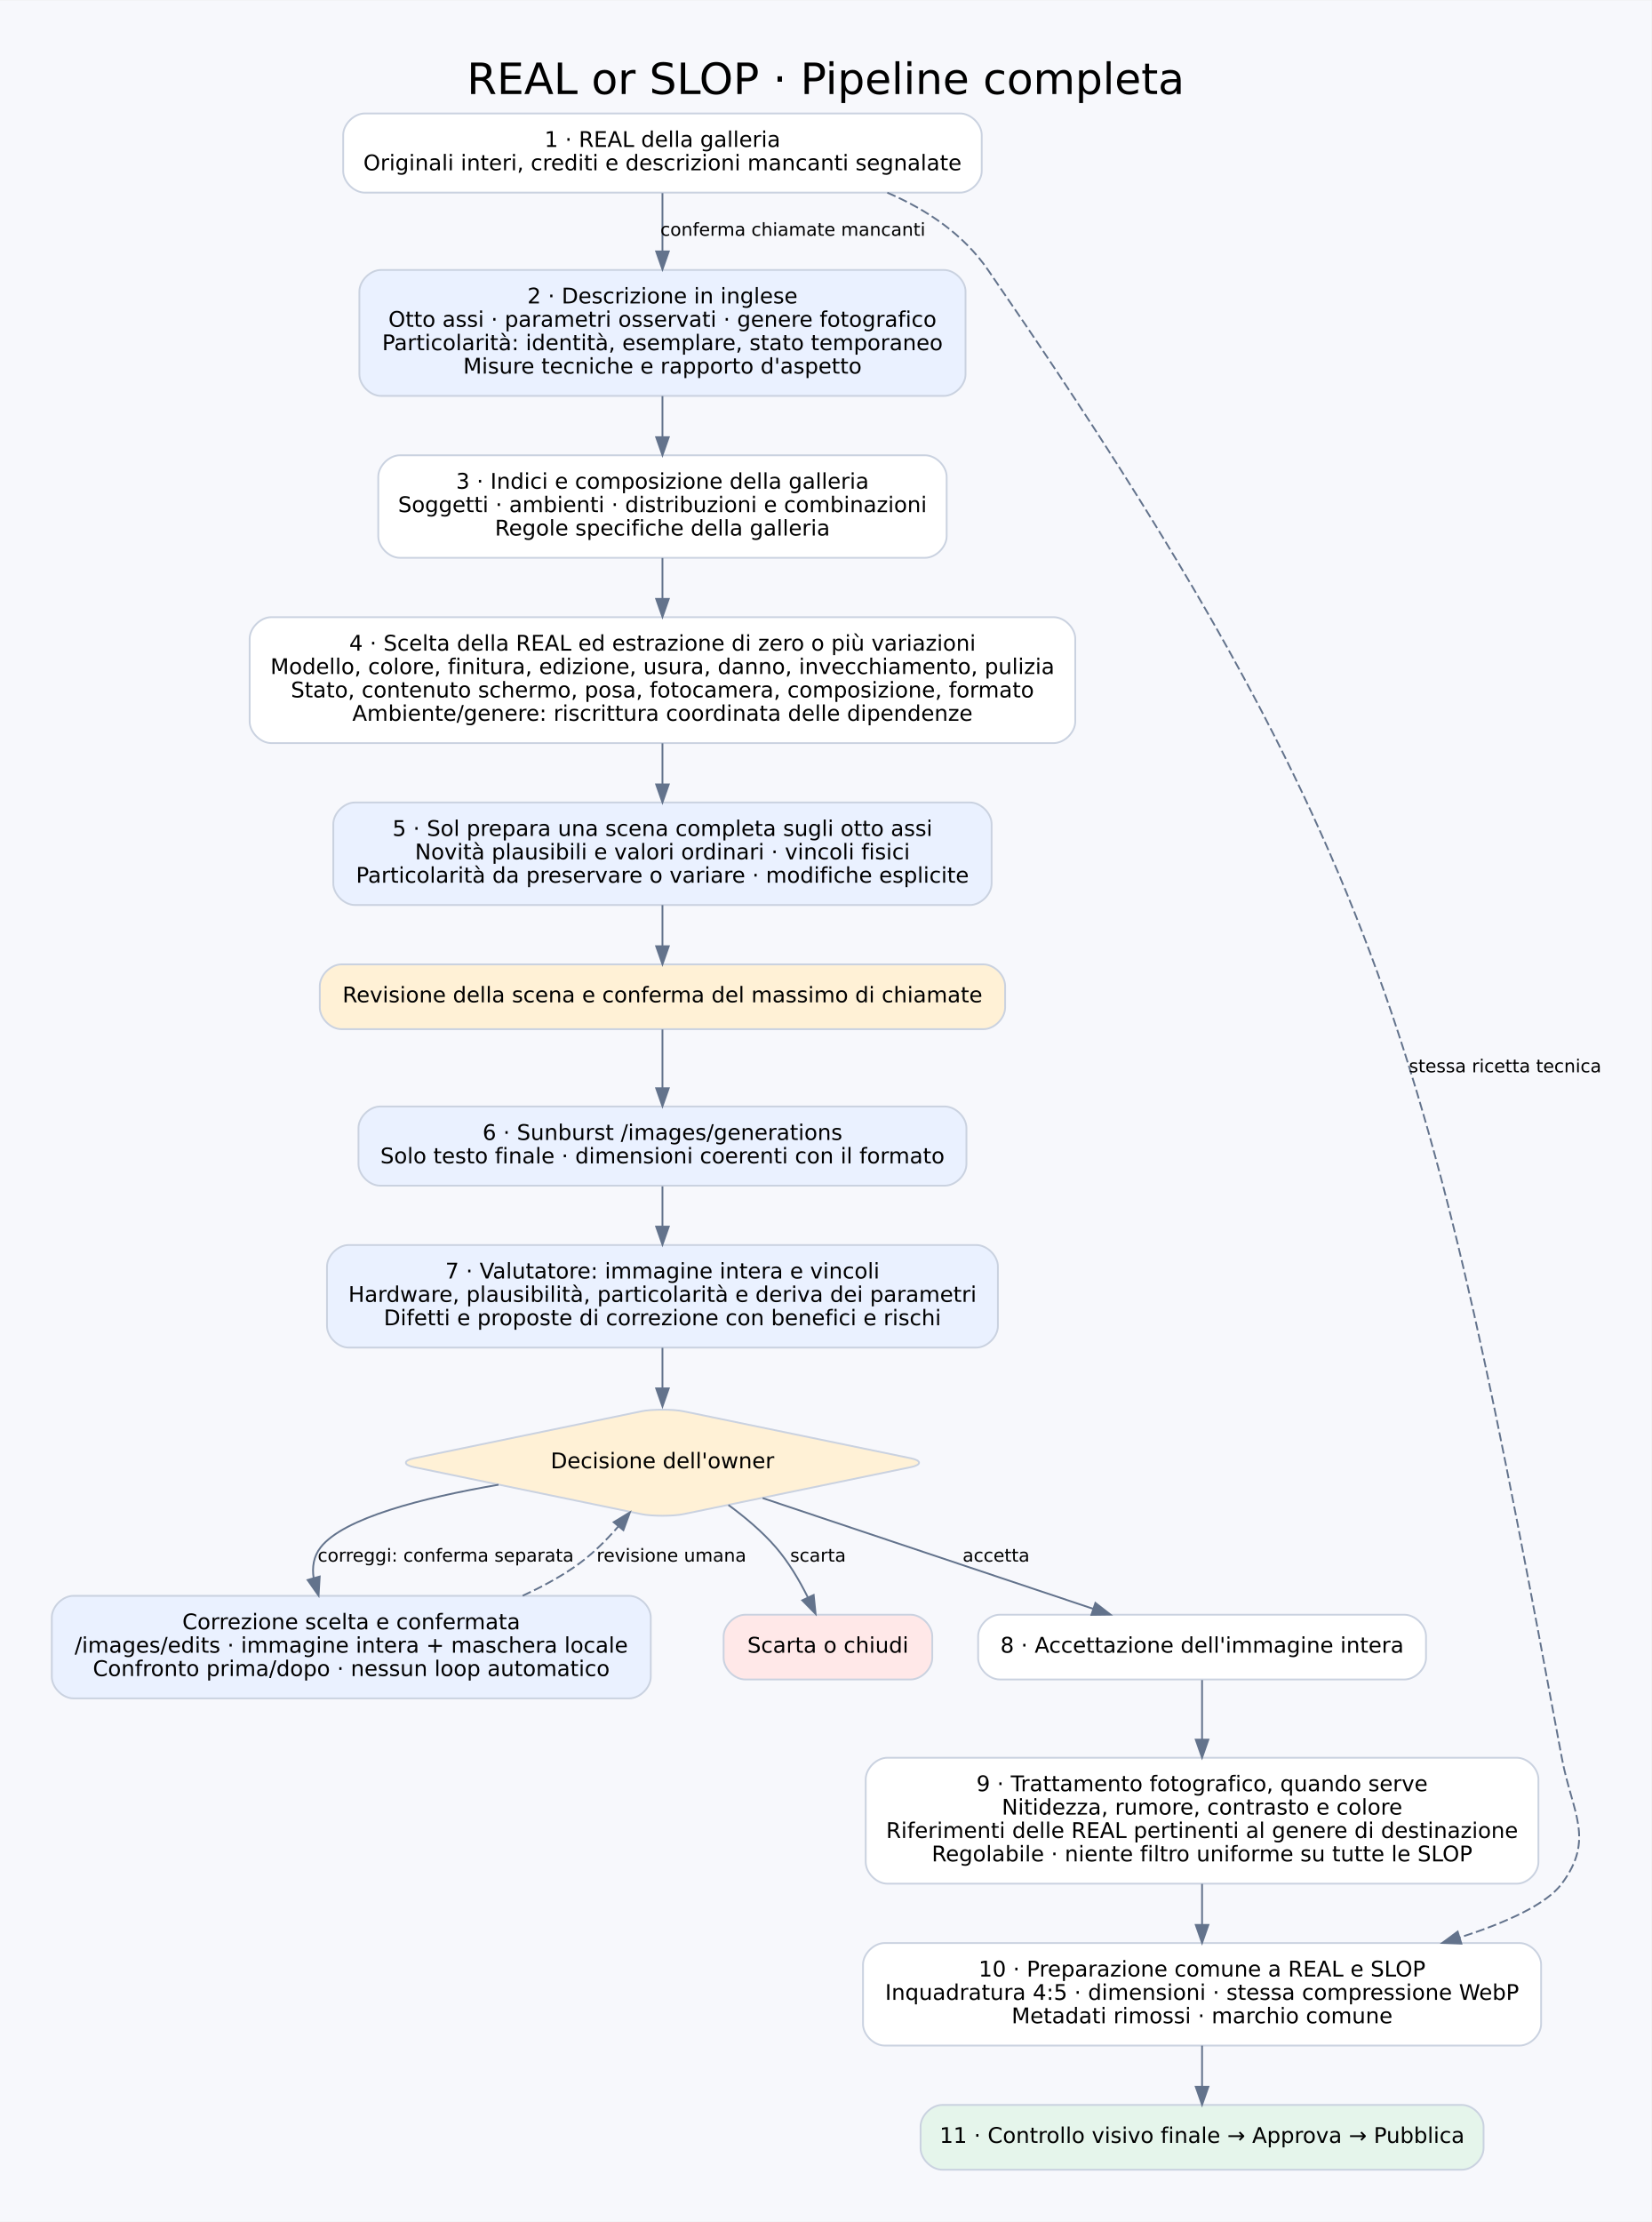
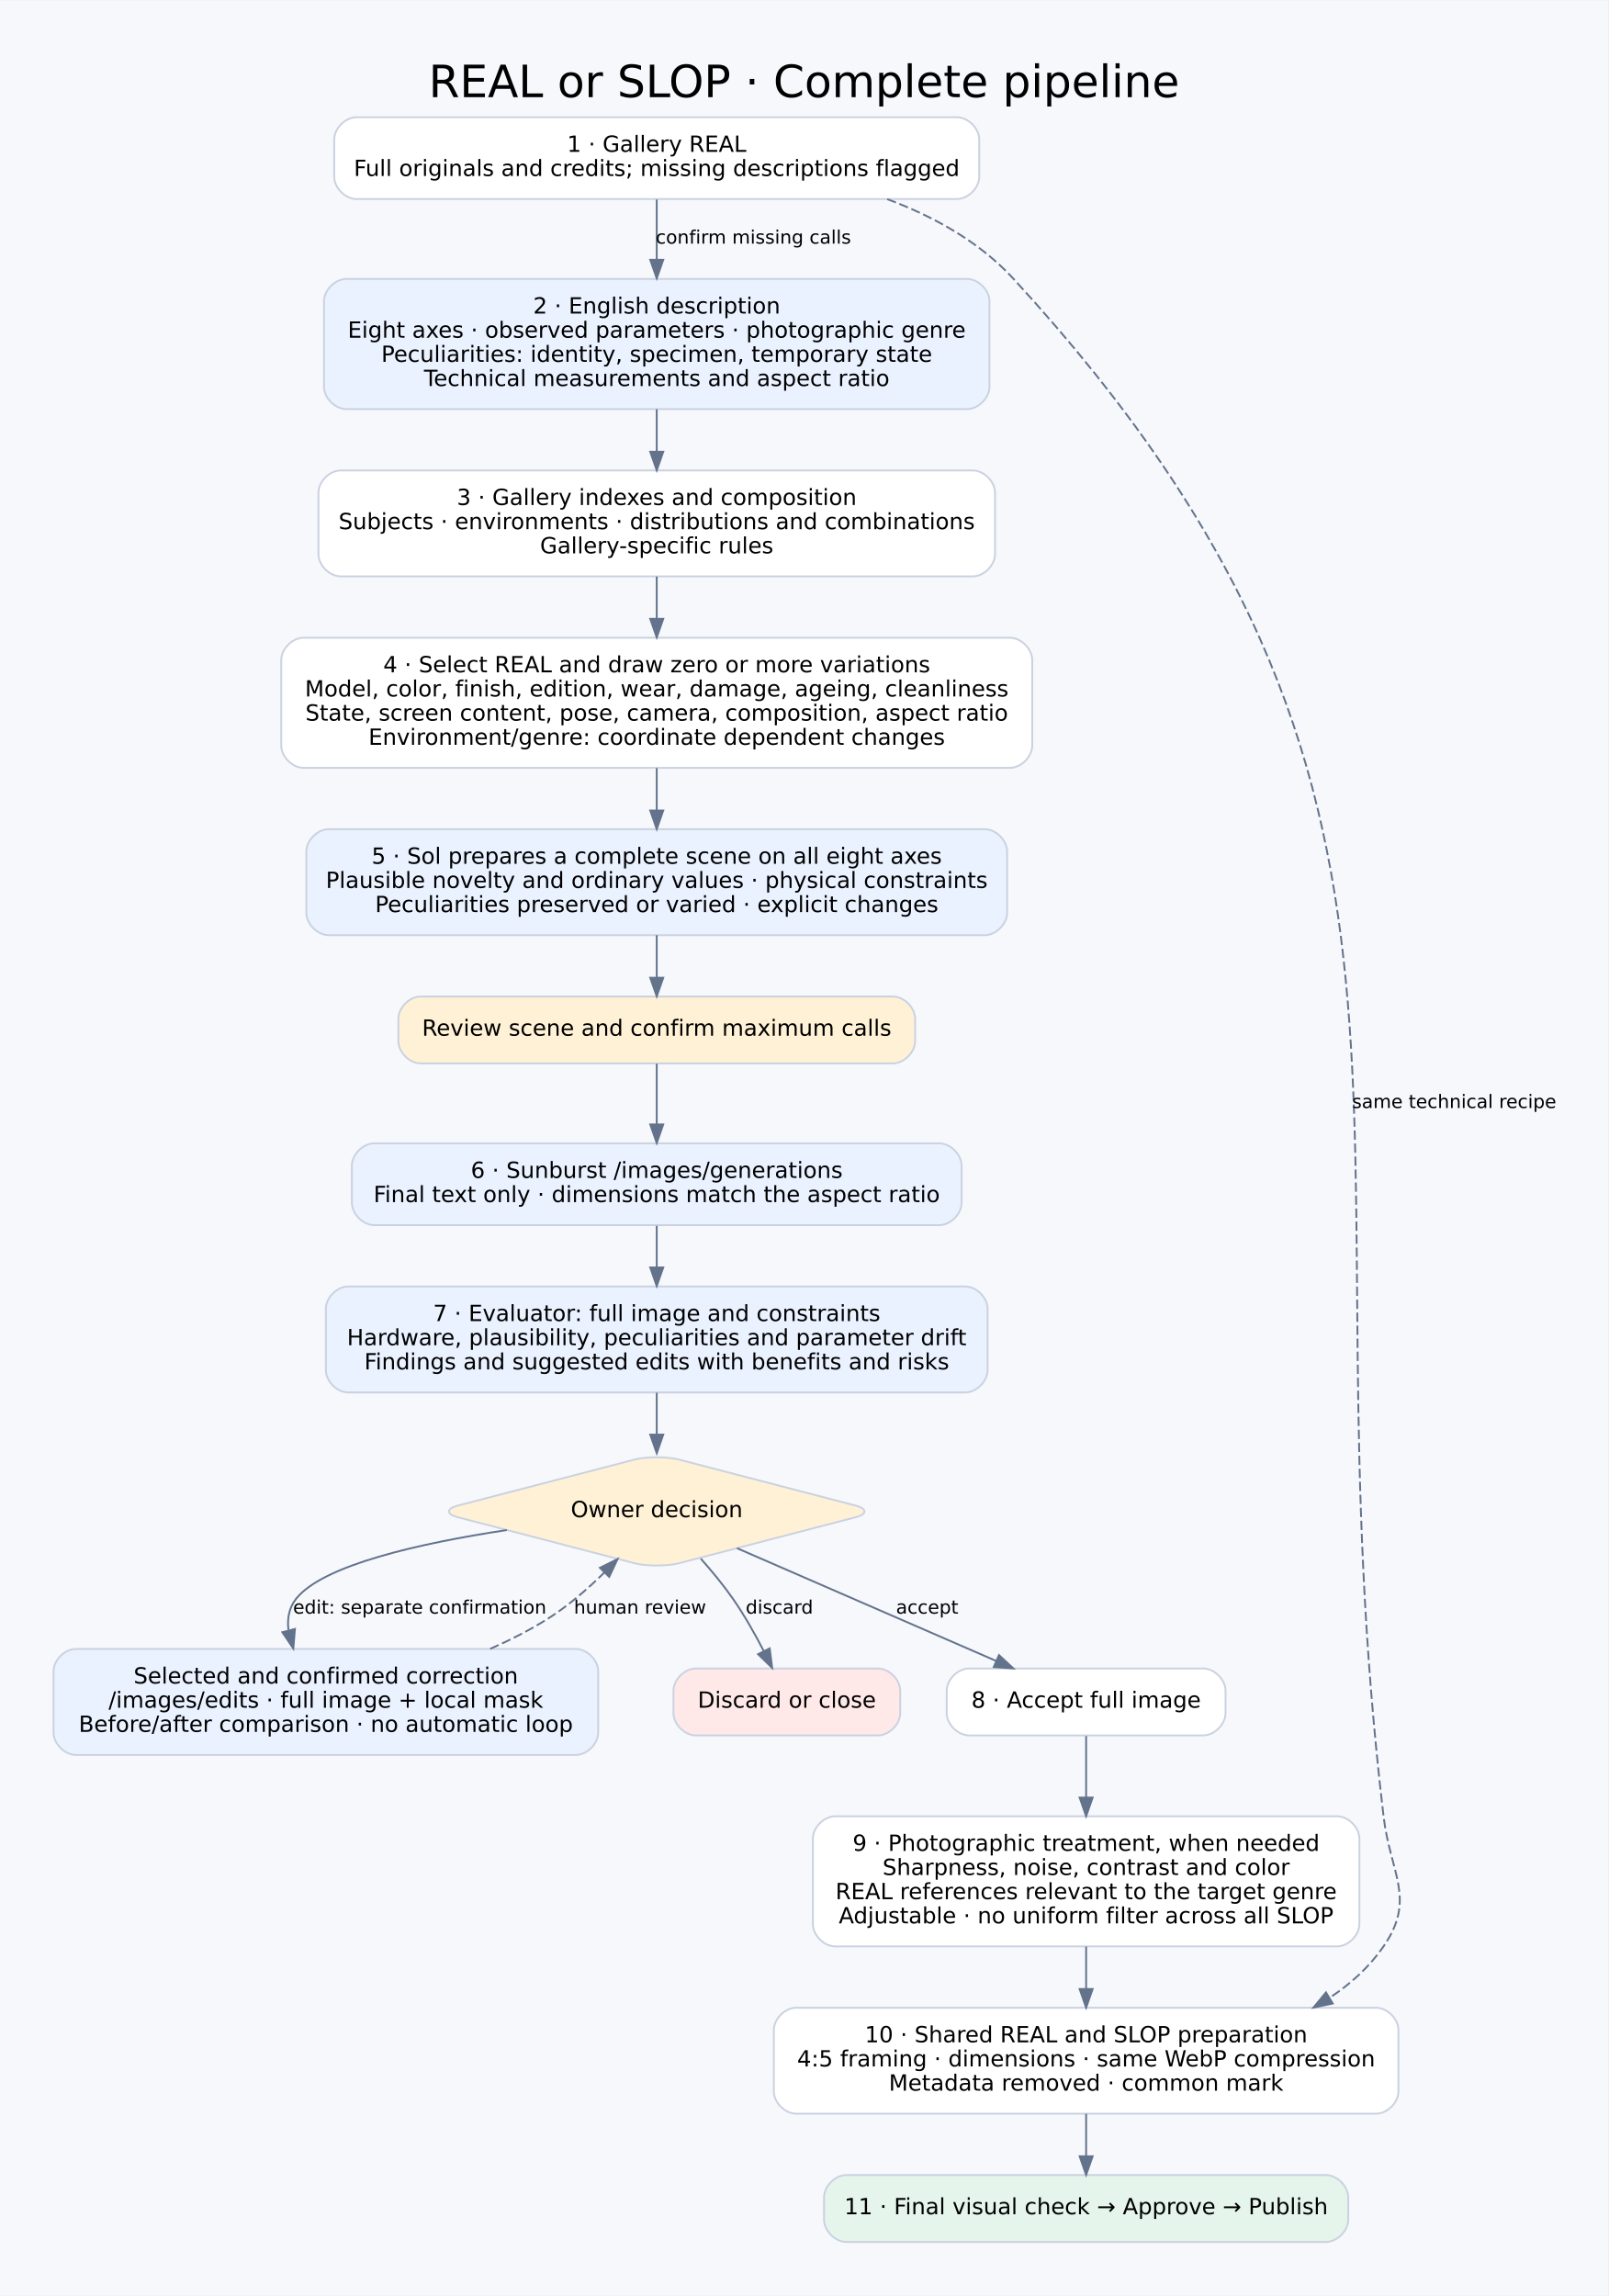
- <svg xmlns="http://www.w3.org/2000/svg" width="918pt" height="1235pt" viewBox="0.00 0.00 918.10 1234.60">
+ <svg xmlns="http://www.w3.org/2000/svg" width="865pt" height="1235pt" viewBox="0.00 0.00 865.10 1234.60">
  <g id="graph0" class="graph" transform="scale(1 1) rotate(0) translate(28.8 1205.8)">
-     <polygon fill="#f7f8fc" stroke="transparent" points="-28.8,28.8 -28.8,-1205.8 889.3,-1205.8 889.3,28.8 -28.8,28.8" />
-     <text text-anchor="middle" x="430.25" y="-1153.8" font-family="DejaVu Sans" font-size="24.00">REAL or SLOP · Pipeline completa</text>
+     <polygon fill="#f7f8fc" stroke="transparent" points="-28.8,28.8 -28.8,-1205.8 836.3,-1205.8 836.3,28.8 -28.8,28.8" />
+     <text text-anchor="middle" x="403.75" y="-1153.8" font-family="DejaVu Sans" font-size="24.00">REAL or SLOP · Complete pipeline</text>
    <g id="node1" class="node">
-       <path fill="white" stroke="#cad2e0" d="M505,-1143C505,-1143 174,-1143 174,-1143 168,-1143 162,-1137 162,-1131 162,-1131 162,-1111 162,-1111 162,-1105 168,-1099 174,-1099 174,-1099 505,-1099 505,-1099 511,-1099 517,-1105 517,-1111 517,-1111 517,-1131 517,-1131 517,-1137 511,-1143 505,-1143" />
-       <text text-anchor="middle" x="339.5" y="-1124.4" font-family="DejaVu Sans" font-size="12.00">1 · REAL della galleria</text>
-       <text text-anchor="middle" x="339.5" y="-1111.4" font-family="DejaVu Sans" font-size="12.00">Originali interi, crediti e descrizioni mancanti segnalate</text>
+       <path fill="white" stroke="#cad2e0" d="M486,-1143C486,-1143 163,-1143 163,-1143 157,-1143 151,-1137 151,-1131 151,-1131 151,-1111 151,-1111 151,-1105 157,-1099 163,-1099 163,-1099 486,-1099 486,-1099 492,-1099 498,-1105 498,-1111 498,-1111 498,-1131 498,-1131 498,-1137 492,-1143 486,-1143" />
+       <text text-anchor="middle" x="324.5" y="-1124.4" font-family="DejaVu Sans" font-size="12.00">1 · Gallery REAL</text>
+       <text text-anchor="middle" x="324.5" y="-1111.4" font-family="DejaVu Sans" font-size="12.00">Full originals and credits; missing descriptions flagged</text>
    </g>
    <g id="node2" class="node">
-       <path fill="#eaf1ff" stroke="#cad2e0" d="M496,-1056C496,-1056 183,-1056 183,-1056 177,-1056 171,-1050 171,-1044 171,-1044 171,-998 171,-998 171,-992 177,-986 183,-986 183,-986 496,-986 496,-986 502,-986 508,-992 508,-998 508,-998 508,-1044 508,-1044 508,-1050 502,-1056 496,-1056" />
-       <text text-anchor="middle" x="339.5" y="-1037.4" font-family="DejaVu Sans" font-size="12.00">2 · Descrizione in inglese</text>
-       <text text-anchor="middle" x="339.5" y="-1024.4" font-family="DejaVu Sans" font-size="12.00">Otto assi · parametri osservati · genere fotografico</text>
-       <text text-anchor="middle" x="339.5" y="-1011.4" font-family="DejaVu Sans" font-size="12.00">Particolarità: identità, esemplare, stato temporaneo</text>
-       <text text-anchor="middle" x="339.5" y="-998.4" font-family="DejaVu Sans" font-size="12.00">Misure tecniche e rapporto d'aspetto</text>
+       <path fill="#eaf1ff" stroke="#cad2e0" d="M491.5,-1056C491.5,-1056 157.5,-1056 157.5,-1056 151.5,-1056 145.5,-1050 145.5,-1044 145.5,-1044 145.5,-998 145.5,-998 145.5,-992 151.5,-986 157.5,-986 157.5,-986 491.5,-986 491.5,-986 497.5,-986 503.5,-992 503.5,-998 503.5,-998 503.5,-1044 503.5,-1044 503.5,-1050 497.5,-1056 491.5,-1056" />
+       <text text-anchor="middle" x="324.5" y="-1037.4" font-family="DejaVu Sans" font-size="12.00">2 · English description</text>
+       <text text-anchor="middle" x="324.5" y="-1024.4" font-family="DejaVu Sans" font-size="12.00">Eight axes · observed parameters · photographic genre</text>
+       <text text-anchor="middle" x="324.5" y="-1011.4" font-family="DejaVu Sans" font-size="12.00">Peculiarities: identity, specimen, temporary state</text>
+       <text text-anchor="middle" x="324.5" y="-998.4" font-family="DejaVu Sans" font-size="12.00">Technical measurements and aspect ratio</text>
    </g>
    <g id="edge1" class="edge">
-       <path fill="none" stroke="#63738c" d="M339.5,-1098.74C339.5,-1089.25 339.5,-1077.71 339.5,-1066.48" />
-       <polygon fill="#63738c" stroke="#63738c" points="343,-1066.32 339.5,-1056.32 336,-1066.32 343,-1066.32" />
-       <text text-anchor="middle" x="412" y="-1075" font-family="DejaVu Sans" font-size="10.00">conferma chiamate mancanti</text>
+       <path fill="none" stroke="#63738c" d="M324.5,-1098.74C324.5,-1089.25 324.5,-1077.71 324.5,-1066.48" />
+       <polygon fill="#63738c" stroke="#63738c" points="328,-1066.32 324.5,-1056.32 321,-1066.32 328,-1066.32" />
+       <text text-anchor="middle" x="376.5" y="-1075" font-family="DejaVu Sans" font-size="10.00">confirm missing calls</text>
    </g>
    <g id="node14" class="node">
-       <path fill="white" stroke="#cad2e0" d="M816,-126C816,-126 463,-126 463,-126 457,-126 451,-120 451,-114 451,-114 451,-81 451,-81 451,-75 457,-69 463,-69 463,-69 816,-69 816,-69 822,-69 828,-75 828,-81 828,-81 828,-114 828,-114 828,-120 822,-126 816,-126" />
-       <text text-anchor="middle" x="639.5" y="-107.4" font-family="DejaVu Sans" font-size="12.00">10 · Preparazione comune a REAL e SLOP</text>
-       <text text-anchor="middle" x="639.5" y="-94.4" font-family="DejaVu Sans" font-size="12.00">Inquadratura 4:5 · dimensioni · stessa compressione WebP</text>
-       <text text-anchor="middle" x="639.5" y="-81.4" font-family="DejaVu Sans" font-size="12.00">Metadati rimossi · marchio comune</text>
+       <path fill="white" stroke="#cad2e0" d="M711.5,-126C711.5,-126 399.5,-126 399.5,-126 393.5,-126 387.5,-120 387.5,-114 387.5,-114 387.5,-81 387.5,-81 387.5,-75 393.5,-69 399.5,-69 399.5,-69 711.5,-69 711.5,-69 717.5,-69 723.5,-75 723.5,-81 723.5,-81 723.5,-114 723.5,-114 723.5,-120 717.5,-126 711.5,-126" />
+       <text text-anchor="middle" x="555.5" y="-107.4" font-family="DejaVu Sans" font-size="12.00">10 · Shared REAL and SLOP preparation</text>
+       <text text-anchor="middle" x="555.5" y="-94.4" font-family="DejaVu Sans" font-size="12.00">4:5 framing · dimensions · same WebP compression</text>
+       <text text-anchor="middle" x="555.5" y="-81.4" font-family="DejaVu Sans" font-size="12.00">Metadata removed · common mark</text>
    </g>
    <g id="edge16" class="edge">
-       <path fill="none" stroke="#63738c" stroke-dasharray="5,2" d="M464.51,-1098.97C486.62,-1089.47 506.89,-1075.76 520.5,-1056 743.94,-731.54 767.39,-616.3 839.5,-229 845.19,-198.41 858.04,-183.98 839.5,-159 831.08,-147.65 809.25,-137.6 782.95,-129.12" />
-       <polygon fill="#63738c" stroke="#63738c" points="783.67,-125.68 773.08,-126.06 781.6,-132.36 783.67,-125.68" />
-       <text text-anchor="middle" x="808" y="-610" font-family="DejaVu Sans" font-size="10.00">stessa ricetta tecnica</text>
+       <path fill="none" stroke="#63738c" stroke-dasharray="5,2" d="M448.5,-1098.94C473.87,-1089.49 498.32,-1075.8 516.5,-1056 772.14,-777.49 670.97,-604.41 715.5,-229 719.16,-198.11 733.19,-184.6 715.5,-159 707.83,-147.9 697.85,-138.84 686.61,-131.44" />
+       <polygon fill="#63738c" stroke="#63738c" points="688.16,-128.28 677.79,-126.09 684.53,-134.27 688.16,-128.28" />
+       <text text-anchor="middle" x="753.5" y="-610" font-family="DejaVu Sans" font-size="10.00">same technical recipe</text>
    </g>
    <g id="node3" class="node">
-       <path fill="white" stroke="#cad2e0" d="M485.5,-953C485.5,-953 193.5,-953 193.5,-953 187.5,-953 181.5,-947 181.5,-941 181.5,-941 181.5,-908 181.5,-908 181.5,-902 187.5,-896 193.5,-896 193.5,-896 485.5,-896 485.5,-896 491.5,-896 497.5,-902 497.5,-908 497.5,-908 497.5,-941 497.5,-941 497.5,-947 491.5,-953 485.5,-953" />
-       <text text-anchor="middle" x="339.5" y="-934.4" font-family="DejaVu Sans" font-size="12.00">3 · Indici e composizione della galleria</text>
-       <text text-anchor="middle" x="339.5" y="-921.4" font-family="DejaVu Sans" font-size="12.00">Soggetti · ambienti · distribuzioni e combinazioni</text>
-       <text text-anchor="middle" x="339.5" y="-908.4" font-family="DejaVu Sans" font-size="12.00">Regole specifiche della galleria</text>
+       <path fill="white" stroke="#cad2e0" d="M494.5,-953C494.5,-953 154.5,-953 154.5,-953 148.5,-953 142.5,-947 142.5,-941 142.5,-941 142.5,-908 142.5,-908 142.5,-902 148.5,-896 154.5,-896 154.5,-896 494.5,-896 494.5,-896 500.5,-896 506.5,-902 506.5,-908 506.5,-908 506.5,-941 506.5,-941 506.5,-947 500.5,-953 494.5,-953" />
+       <text text-anchor="middle" x="324.5" y="-934.4" font-family="DejaVu Sans" font-size="12.00">3 · Gallery indexes and composition</text>
+       <text text-anchor="middle" x="324.5" y="-921.4" font-family="DejaVu Sans" font-size="12.00">Subjects · environments · distributions and combinations</text>
+       <text text-anchor="middle" x="324.5" y="-908.4" font-family="DejaVu Sans" font-size="12.00">Gallery-specific rules</text>
    </g>
    <g id="edge2" class="edge">
-       <path fill="none" stroke="#63738c" d="M339.5,-985.88C339.5,-978.55 339.5,-970.76 339.5,-963.3" />
-       <polygon fill="#63738c" stroke="#63738c" points="343,-963.06 339.5,-953.06 336,-963.06 343,-963.06" />
+       <path fill="none" stroke="#63738c" d="M324.5,-985.88C324.5,-978.55 324.5,-970.76 324.5,-963.3" />
+       <polygon fill="#63738c" stroke="#63738c" points="328,-963.06 324.5,-953.06 321,-963.06 328,-963.06" />
    </g>
    <g id="node4" class="node">
-       <path fill="white" stroke="#cad2e0" d="M557,-863C557,-863 122,-863 122,-863 116,-863 110,-857 110,-851 110,-851 110,-805 110,-805 110,-799 116,-793 122,-793 122,-793 557,-793 557,-793 563,-793 569,-799 569,-805 569,-805 569,-851 569,-851 569,-857 563,-863 557,-863" />
-       <text text-anchor="middle" x="339.5" y="-844.4" font-family="DejaVu Sans" font-size="12.00">4 · Scelta della REAL ed estrazione di zero o più variazioni</text>
-       <text text-anchor="middle" x="339.5" y="-831.4" font-family="DejaVu Sans" font-size="12.00">Modello, colore, finitura, edizione, usura, danno, invecchiamento, pulizia</text>
-       <text text-anchor="middle" x="339.5" y="-818.4" font-family="DejaVu Sans" font-size="12.00">Stato, contenuto schermo, posa, fotocamera, composizione, formato</text>
-       <text text-anchor="middle" x="339.5" y="-805.4" font-family="DejaVu Sans" font-size="12.00">Ambiente/genere: riscrittura coordinata delle dipendenze</text>
+       <path fill="white" stroke="#cad2e0" d="M514.5,-863C514.5,-863 134.5,-863 134.5,-863 128.5,-863 122.5,-857 122.5,-851 122.5,-851 122.5,-805 122.5,-805 122.5,-799 128.5,-793 134.5,-793 134.5,-793 514.5,-793 514.5,-793 520.5,-793 526.5,-799 526.5,-805 526.5,-805 526.5,-851 526.5,-851 526.5,-857 520.5,-863 514.5,-863" />
+       <text text-anchor="middle" x="324.5" y="-844.4" font-family="DejaVu Sans" font-size="12.00">4 · Select REAL and draw zero or more variations</text>
+       <text text-anchor="middle" x="324.5" y="-831.4" font-family="DejaVu Sans" font-size="12.00">Model, color, finish, edition, wear, damage, ageing, cleanliness</text>
+       <text text-anchor="middle" x="324.5" y="-818.4" font-family="DejaVu Sans" font-size="12.00">State, screen content, pose, camera, composition, aspect ratio</text>
+       <text text-anchor="middle" x="324.5" y="-805.4" font-family="DejaVu Sans" font-size="12.00">Environment/genre: coordinate dependent changes</text>
    </g>
    <g id="edge3" class="edge">
-       <path fill="none" stroke="#63738c" d="M339.5,-895.91C339.5,-888.79 339.5,-880.94 339.5,-873.21" />
-       <polygon fill="#63738c" stroke="#63738c" points="343,-873.17 339.5,-863.17 336,-873.17 343,-873.17" />
+       <path fill="none" stroke="#63738c" d="M324.5,-895.91C324.5,-888.79 324.5,-880.94 324.5,-873.21" />
+       <polygon fill="#63738c" stroke="#63738c" points="328,-873.17 324.5,-863.17 321,-873.17 328,-873.17" />
    </g>
    <g id="node5" class="node">
-       <path fill="#eaf1ff" stroke="#cad2e0" d="M510.5,-760C510.5,-760 168.5,-760 168.5,-760 162.5,-760 156.5,-754 156.5,-748 156.5,-748 156.5,-715 156.5,-715 156.5,-709 162.5,-703 168.5,-703 168.5,-703 510.5,-703 510.5,-703 516.5,-703 522.5,-709 522.5,-715 522.5,-715 522.5,-748 522.5,-748 522.5,-754 516.5,-760 510.5,-760" />
-       <text text-anchor="middle" x="339.5" y="-741.4" font-family="DejaVu Sans" font-size="12.00">5 · Sol prepara una scena completa sugli otto assi</text>
-       <text text-anchor="middle" x="339.5" y="-728.4" font-family="DejaVu Sans" font-size="12.00">Novità plausibili e valori ordinari · vincoli fisici</text>
-       <text text-anchor="middle" x="339.5" y="-715.4" font-family="DejaVu Sans" font-size="12.00">Particolarità da preservare o variare · modifiche esplicite</text>
+       <path fill="#eaf1ff" stroke="#cad2e0" d="M501,-760C501,-760 148,-760 148,-760 142,-760 136,-754 136,-748 136,-748 136,-715 136,-715 136,-709 142,-703 148,-703 148,-703 501,-703 501,-703 507,-703 513,-709 513,-715 513,-715 513,-748 513,-748 513,-754 507,-760 501,-760" />
+       <text text-anchor="middle" x="324.5" y="-741.4" font-family="DejaVu Sans" font-size="12.00">5 · Sol prepares a complete scene on all eight axes</text>
+       <text text-anchor="middle" x="324.5" y="-728.4" font-family="DejaVu Sans" font-size="12.00">Plausible novelty and ordinary values · physical constraints</text>
+       <text text-anchor="middle" x="324.5" y="-715.4" font-family="DejaVu Sans" font-size="12.00">Peculiarities preserved or varied · explicit changes</text>
    </g>
    <g id="edge4" class="edge">
-       <path fill="none" stroke="#63738c" d="M339.5,-792.88C339.5,-785.55 339.5,-777.76 339.5,-770.3" />
-       <polygon fill="#63738c" stroke="#63738c" points="343,-770.06 339.5,-760.06 336,-770.06 343,-770.06" />
+       <path fill="none" stroke="#63738c" d="M324.5,-792.88C324.5,-785.55 324.5,-777.76 324.5,-770.3" />
+       <polygon fill="#63738c" stroke="#63738c" points="328,-770.06 324.5,-760.06 321,-770.06 328,-770.06" />
    </g>
    <g id="node6" class="node">
-       <path fill="#fff1d6" stroke="#cad2e0" d="M518,-670C518,-670 161,-670 161,-670 155,-670 149,-664 149,-658 149,-658 149,-646 149,-646 149,-640 155,-634 161,-634 161,-634 518,-634 518,-634 524,-634 530,-640 530,-646 530,-646 530,-658 530,-658 530,-664 524,-670 518,-670" />
-       <text text-anchor="middle" x="339.5" y="-648.9" font-family="DejaVu Sans" font-size="12.00">Revisione della scena e conferma del massimo di chiamate</text>
+       <path fill="#fff1d6" stroke="#cad2e0" d="M451.5,-670C451.5,-670 197.5,-670 197.5,-670 191.5,-670 185.5,-664 185.5,-658 185.5,-658 185.5,-646 185.5,-646 185.5,-640 191.5,-634 197.5,-634 197.5,-634 451.5,-634 451.5,-634 457.5,-634 463.5,-640 463.5,-646 463.5,-646 463.5,-658 463.5,-658 463.5,-664 457.5,-670 451.5,-670" />
+       <text text-anchor="middle" x="324.5" y="-648.9" font-family="DejaVu Sans" font-size="12.00">Review scene and confirm maximum calls</text>
    </g>
    <g id="edge5" class="edge">
-       <path fill="none" stroke="#63738c" d="M339.5,-702.96C339.5,-695.59 339.5,-687.63 339.5,-680.28" />
-       <polygon fill="#63738c" stroke="#63738c" points="343,-680.08 339.5,-670.08 336,-680.08 343,-680.08" />
+       <path fill="none" stroke="#63738c" d="M324.5,-702.96C324.5,-695.59 324.5,-687.63 324.5,-680.28" />
+       <polygon fill="#63738c" stroke="#63738c" points="328,-680.08 324.5,-670.08 321,-680.08 328,-680.08" />
    </g>
    <g id="node7" class="node">
-       <path fill="#eaf1ff" stroke="#cad2e0" d="M496.5,-591C496.5,-591 182.5,-591 182.5,-591 176.5,-591 170.5,-585 170.5,-579 170.5,-579 170.5,-559 170.5,-559 170.5,-553 176.5,-547 182.5,-547 182.5,-547 496.5,-547 496.5,-547 502.5,-547 508.5,-553 508.5,-559 508.5,-559 508.5,-579 508.5,-579 508.5,-585 502.5,-591 496.5,-591" />
-       <text text-anchor="middle" x="339.5" y="-572.4" font-family="DejaVu Sans" font-size="12.00">6 · Sunburst /images/generations</text>
-       <text text-anchor="middle" x="339.5" y="-559.4" font-family="DejaVu Sans" font-size="12.00">Solo testo finale · dimensioni coerenti con il formato</text>
+       <path fill="#eaf1ff" stroke="#cad2e0" d="M476.5,-591C476.5,-591 172.5,-591 172.5,-591 166.5,-591 160.5,-585 160.5,-579 160.5,-579 160.5,-559 160.5,-559 160.5,-553 166.5,-547 172.5,-547 172.5,-547 476.5,-547 476.5,-547 482.5,-547 488.5,-553 488.5,-559 488.5,-559 488.5,-579 488.5,-579 488.5,-585 482.5,-591 476.5,-591" />
+       <text text-anchor="middle" x="324.5" y="-572.4" font-family="DejaVu Sans" font-size="12.00">6 · Sunburst /images/generations</text>
+       <text text-anchor="middle" x="324.5" y="-559.4" font-family="DejaVu Sans" font-size="12.00">Final text only · dimensions match the aspect ratio</text>
    </g>
    <g id="edge6" class="edge">
-       <path fill="none" stroke="#63738c" d="M339.5,-633.82C339.5,-624.39 339.5,-612.4 339.5,-601.36" />
-       <polygon fill="#63738c" stroke="#63738c" points="343,-601.19 339.5,-591.19 336,-601.19 343,-601.19" />
+       <path fill="none" stroke="#63738c" d="M324.5,-633.82C324.5,-624.39 324.5,-612.4 324.5,-601.36" />
+       <polygon fill="#63738c" stroke="#63738c" points="328,-601.19 324.5,-591.19 321,-601.19 328,-601.19" />
    </g>
    <g id="node8" class="node">
-       <path fill="#eaf1ff" stroke="#cad2e0" d="M514,-514C514,-514 165,-514 165,-514 159,-514 153,-508 153,-502 153,-502 153,-469 153,-469 153,-463 159,-457 165,-457 165,-457 514,-457 514,-457 520,-457 526,-463 526,-469 526,-469 526,-502 526,-502 526,-508 520,-514 514,-514" />
-       <text text-anchor="middle" x="339.5" y="-495.4" font-family="DejaVu Sans" font-size="12.00">7 · Valutatore: immagine intera e vincoli</text>
-       <text text-anchor="middle" x="339.5" y="-482.4" font-family="DejaVu Sans" font-size="12.00">Hardware, plausibilità, particolarità e deriva dei parametri</text>
-       <text text-anchor="middle" x="339.5" y="-469.4" font-family="DejaVu Sans" font-size="12.00">Difetti e proposte di correzione con benefici e rischi</text>
+       <path fill="#eaf1ff" stroke="#cad2e0" d="M490.5,-514C490.5,-514 158.5,-514 158.5,-514 152.5,-514 146.5,-508 146.5,-502 146.5,-502 146.5,-469 146.5,-469 146.5,-463 152.5,-457 158.5,-457 158.5,-457 490.5,-457 490.5,-457 496.5,-457 502.5,-463 502.5,-469 502.5,-469 502.5,-502 502.5,-502 502.5,-508 496.5,-514 490.5,-514" />
+       <text text-anchor="middle" x="324.5" y="-495.4" font-family="DejaVu Sans" font-size="12.00">7 · Evaluator: full image and constraints</text>
+       <text text-anchor="middle" x="324.5" y="-482.4" font-family="DejaVu Sans" font-size="12.00">Hardware, plausibility, peculiarities and parameter drift</text>
+       <text text-anchor="middle" x="324.5" y="-469.4" font-family="DejaVu Sans" font-size="12.00">Findings and suggested edits with benefits and risks</text>
    </g>
    <g id="edge7" class="edge">
-       <path fill="none" stroke="#63738c" d="M339.5,-546.59C339.5,-539.78 339.5,-532.03 339.5,-524.42" />
-       <polygon fill="#63738c" stroke="#63738c" points="343,-524.22 339.5,-514.22 336,-524.22 343,-524.22" />
+       <path fill="none" stroke="#63738c" d="M324.5,-546.59C324.5,-539.78 324.5,-532.03 324.5,-524.42" />
+       <polygon fill="#63738c" stroke="#63738c" points="328,-524.22 324.5,-514.22 321,-524.22 328,-524.22" />
    </g>
    <g id="node9" class="node">
-       <path fill="#fff1d6" stroke="#cad2e0" d="M327.75,-421.57C327.75,-421.57 201.25,-395.43 201.25,-395.43 195.38,-394.21 195.38,-391.79 201.25,-390.57 201.25,-390.57 327.75,-364.43 327.75,-364.43 333.62,-363.21 345.38,-363.21 351.25,-364.43 351.25,-364.43 477.75,-390.57 477.75,-390.57 483.62,-391.79 483.62,-394.21 477.75,-395.43 477.75,-395.43 351.25,-421.57 351.25,-421.57 345.38,-422.79 333.62,-422.79 327.75,-421.57" />
-       <text text-anchor="middle" x="339.5" y="-389.9" font-family="DejaVu Sans" font-size="12.00">Decisione dell'owner</text>
+       <path fill="#fff1d6" stroke="#cad2e0" d="M312.89,-420.97C312.89,-420.97 217.11,-396.03 217.11,-396.03 211.31,-394.51 211.31,-391.49 217.11,-389.97 217.11,-389.97 312.89,-365.03 312.89,-365.03 318.69,-363.51 330.31,-363.51 336.11,-365.03 336.11,-365.03 431.89,-389.97 431.89,-389.97 437.69,-391.49 437.69,-394.51 431.89,-396.03 431.89,-396.03 336.11,-420.97 336.11,-420.97 330.31,-422.49 318.69,-422.49 312.89,-420.97" />
+       <text text-anchor="middle" x="324.5" y="-389.9" font-family="DejaVu Sans" font-size="12.00">Owner decision</text>
    </g>
    <g id="edge8" class="edge">
-       <path fill="none" stroke="#63738c" d="M339.5,-456.86C339.5,-449.78 339.5,-442.02 339.5,-434.45" />
-       <polygon fill="#63738c" stroke="#63738c" points="343,-434.31 339.5,-424.31 336,-434.31 343,-434.31" />
+       <path fill="none" stroke="#63738c" d="M324.5,-456.86C324.5,-449.78 324.5,-442.02 324.5,-434.45" />
+       <polygon fill="#63738c" stroke="#63738c" points="328,-434.31 324.5,-424.31 321,-434.31 328,-434.31" />
    </g>
    <g id="node10" class="node">
-       <path fill="#eaf1ff" stroke="#cad2e0" d="M321,-319C321,-319 12,-319 12,-319 6,-319 0,-313 0,-307 0,-307 0,-274 0,-274 0,-268 6,-262 12,-262 12,-262 321,-262 321,-262 327,-262 333,-268 333,-274 333,-274 333,-307 333,-307 333,-313 327,-319 321,-319" />
-       <text text-anchor="middle" x="166.5" y="-300.4" font-family="DejaVu Sans" font-size="12.00">Correzione scelta e confermata</text>
-       <text text-anchor="middle" x="166.5" y="-287.4" font-family="DejaVu Sans" font-size="12.00">/images/edits · immagine intera + maschera locale</text>
-       <text text-anchor="middle" x="166.5" y="-274.4" font-family="DejaVu Sans" font-size="12.00">Confronto prima/dopo · nessun loop automatico</text>
+       <path fill="#eaf1ff" stroke="#cad2e0" d="M281,-319C281,-319 12,-319 12,-319 6,-319 0,-313 0,-307 0,-307 0,-274 0,-274 0,-268 6,-262 12,-262 12,-262 281,-262 281,-262 287,-262 293,-268 293,-274 293,-274 293,-307 293,-307 293,-313 287,-319 281,-319" />
+       <text text-anchor="middle" x="146.5" y="-300.4" font-family="DejaVu Sans" font-size="12.00">Selected and confirmed correction</text>
+       <text text-anchor="middle" x="146.5" y="-287.4" font-family="DejaVu Sans" font-size="12.00">/images/edits · full image + local mask</text>
+       <text text-anchor="middle" x="146.5" y="-274.4" font-family="DejaVu Sans" font-size="12.00">Before/after comparison · no automatic loop</text>
    </g>
    <g id="edge9" class="edge">
-       <path fill="none" stroke="#63738c" d="M248.35,-380.76C206.05,-373.48 162.3,-362.27 149.5,-346 145.52,-340.94 144.65,-334.94 145.58,-328.8" />
-       <polygon fill="#63738c" stroke="#63738c" points="148.95,-329.73 148.31,-319.15 142.22,-327.82 148.95,-329.73" />
-       <text text-anchor="middle" x="219" y="-338" font-family="DejaVu Sans" font-size="10.00">correggi: conferma separata</text>
+       <path fill="none" stroke="#63738c" d="M243.85,-382.97C197.17,-375.9 144.86,-364.16 130.5,-346 126.62,-341.09 125.65,-335.27 126.37,-329.29" />
+       <polygon fill="#63738c" stroke="#63738c" points="129.87,-329.77 129,-319.21 123.09,-328.01 129.87,-329.77" />
+       <text text-anchor="middle" x="197" y="-338" font-family="DejaVu Sans" font-size="10.00">edit: separate confirmation</text>
    </g>
    <g id="node11" class="node">
-       <path fill="#ffe8e8" stroke="#cad2e0" d="M477.5,-308.5C477.5,-308.5 385.5,-308.5 385.5,-308.5 379.5,-308.5 373.5,-302.5 373.5,-296.5 373.5,-296.5 373.5,-284.5 373.5,-284.5 373.5,-278.5 379.5,-272.5 385.5,-272.5 385.5,-272.5 477.5,-272.5 477.5,-272.5 483.5,-272.5 489.5,-278.5 489.5,-284.5 489.5,-284.5 489.5,-296.5 489.5,-296.5 489.5,-302.5 483.5,-308.5 477.5,-308.5" />
-       <text text-anchor="middle" x="431.5" y="-287.4" font-family="DejaVu Sans" font-size="12.00">Scarta o chiudi</text>
+       <path fill="#ffe8e8" stroke="#cad2e0" d="M443.5,-308.5C443.5,-308.5 345.5,-308.5 345.5,-308.5 339.5,-308.5 333.5,-302.5 333.5,-296.5 333.5,-296.5 333.5,-284.5 333.5,-284.5 333.5,-278.5 339.5,-272.5 345.5,-272.5 345.5,-272.5 443.5,-272.5 443.5,-272.5 449.5,-272.5 455.5,-278.5 455.5,-284.5 455.5,-284.5 455.5,-296.5 455.5,-296.5 455.5,-302.5 449.5,-308.5 443.5,-308.5" />
+       <text text-anchor="middle" x="394.5" y="-287.4" font-family="DejaVu Sans" font-size="12.00">Discard or close</text>
    </g>
    <g id="edge11" class="edge">
-       <path fill="none" stroke="#63738c" d="M376.18,-369.49C385.48,-362.69 394.96,-354.7 402.5,-346 409.59,-337.83 415.6,-327.63 420.27,-318.27" />
-       <polygon fill="#63738c" stroke="#63738c" points="423.57,-319.48 424.65,-308.94 417.23,-316.5 423.57,-319.48" />
-       <text text-anchor="middle" x="426" y="-338" font-family="DejaVu Sans" font-size="10.00">scarta</text>
+       <path fill="none" stroke="#63738c" d="M348.2,-367.59C354.18,-360.86 360.36,-353.37 365.5,-346 371.59,-337.25 377.33,-327.08 382.07,-317.9" />
+       <polygon fill="#63738c" stroke="#63738c" points="385.27,-319.32 386.61,-308.81 379.01,-316.19 385.27,-319.32" />
+       <text text-anchor="middle" x="390.5" y="-338" font-family="DejaVu Sans" font-size="10.00">discard</text>
    </g>
    <g id="node12" class="node">
-       <path fill="white" stroke="#cad2e0" d="M752,-308.5C752,-308.5 527,-308.5 527,-308.5 521,-308.5 515,-302.5 515,-296.5 515,-296.5 515,-284.5 515,-284.5 515,-278.5 521,-272.5 527,-272.5 527,-272.5 752,-272.5 752,-272.5 758,-272.5 764,-278.5 764,-284.5 764,-284.5 764,-296.5 764,-296.5 764,-302.5 758,-308.5 752,-308.5" />
-       <text text-anchor="middle" x="639.5" y="-287.4" font-family="DejaVu Sans" font-size="12.00">8 · Accettazione dell'immagine intera</text>
+       <path fill="white" stroke="#cad2e0" d="M618.5,-308.5C618.5,-308.5 492.5,-308.5 492.5,-308.5 486.5,-308.5 480.5,-302.5 480.5,-296.5 480.5,-296.5 480.5,-284.5 480.5,-284.5 480.5,-278.5 486.5,-272.5 492.5,-272.5 492.5,-272.5 618.5,-272.5 618.5,-272.5 624.5,-272.5 630.5,-278.5 630.5,-284.5 630.5,-284.5 630.5,-296.5 630.5,-296.5 630.5,-302.5 624.5,-308.5 618.5,-308.5" />
+       <text text-anchor="middle" x="555.5" y="-287.4" font-family="DejaVu Sans" font-size="12.00">8 · Accept full image</text>
    </g>
    <g id="edge12" class="edge">
-       <path fill="none" stroke="#63738c" d="M395.22,-373.33C447.39,-355.86 525.13,-329.81 578.84,-311.82" />
-       <polygon fill="#63738c" stroke="#63738c" points="580.2,-315.06 588.57,-308.56 577.98,-308.42 580.2,-315.06" />
-       <text text-anchor="middle" x="525" y="-338" font-family="DejaVu Sans" font-size="10.00">accetta</text>
+       <path fill="none" stroke="#63738c" d="M367.68,-373.21C407.29,-355.98 465.9,-330.48 507.09,-312.56" />
+       <polygon fill="#63738c" stroke="#63738c" points="508.61,-315.72 516.38,-308.52 505.81,-309.3 508.61,-315.72" />
+       <text text-anchor="middle" x="470" y="-338" font-family="DejaVu Sans" font-size="10.00">accept</text>
    </g>
    <g id="edge10" class="edge">
-       <path fill="none" stroke="#63738c" stroke-dasharray="5,2" d="M261.79,-319.05C271.86,-323.66 281.64,-328.95 290.5,-335 299.48,-341.13 307.81,-349.32 314.96,-357.56" />
-       <polygon fill="#63738c" stroke="#63738c" points="312.38,-359.93 321.43,-365.43 317.78,-355.48 312.38,-359.93" />
-       <text text-anchor="middle" x="344.5" y="-338" font-family="DejaVu Sans" font-size="10.00">revisione umana</text>
+       <path fill="none" stroke="#63738c" stroke-dasharray="5,2" d="M234.92,-319.06C245.55,-323.74 255.99,-329.05 265.5,-335 276.55,-341.92 287.24,-351.17 296.42,-360.21" />
+       <polygon fill="#63738c" stroke="#63738c" points="293.93,-362.68 303.43,-367.37 298.93,-357.78 293.93,-362.68" />
+       <text text-anchor="middle" x="315.5" y="-338" font-family="DejaVu Sans" font-size="10.00">human review</text>
    </g>
    <g id="node13" class="node">
-       <path fill="white" stroke="#cad2e0" d="M814.5,-229C814.5,-229 464.5,-229 464.5,-229 458.5,-229 452.5,-223 452.5,-217 452.5,-217 452.5,-171 452.5,-171 452.5,-165 458.5,-159 464.5,-159 464.5,-159 814.5,-159 814.5,-159 820.5,-159 826.5,-165 826.5,-171 826.5,-171 826.5,-217 826.5,-217 826.5,-223 820.5,-229 814.5,-229" />
-       <text text-anchor="middle" x="639.5" y="-210.4" font-family="DejaVu Sans" font-size="12.00">9 · Trattamento fotografico, quando serve</text>
-       <text text-anchor="middle" x="639.5" y="-197.4" font-family="DejaVu Sans" font-size="12.00">Nitidezza, rumore, contrasto e colore</text>
-       <text text-anchor="middle" x="639.5" y="-184.4" font-family="DejaVu Sans" font-size="12.00">Riferimenti delle REAL pertinenti al genere di destinazione</text>
-       <text text-anchor="middle" x="639.5" y="-171.4" font-family="DejaVu Sans" font-size="12.00">Regolabile · niente filtro uniforme su tutte le SLOP</text>
+       <path fill="white" stroke="#cad2e0" d="M690.5,-229C690.5,-229 420.5,-229 420.5,-229 414.5,-229 408.5,-223 408.5,-217 408.5,-217 408.5,-171 408.5,-171 408.5,-165 414.5,-159 420.5,-159 420.5,-159 690.5,-159 690.5,-159 696.5,-159 702.5,-165 702.5,-171 702.5,-171 702.5,-217 702.5,-217 702.5,-223 696.5,-229 690.5,-229" />
+       <text text-anchor="middle" x="555.5" y="-210.4" font-family="DejaVu Sans" font-size="12.00">9 · Photographic treatment, when needed</text>
+       <text text-anchor="middle" x="555.5" y="-197.4" font-family="DejaVu Sans" font-size="12.00">Sharpness, noise, contrast and color</text>
+       <text text-anchor="middle" x="555.5" y="-184.4" font-family="DejaVu Sans" font-size="12.00">REAL references relevant to the target genre</text>
+       <text text-anchor="middle" x="555.5" y="-171.4" font-family="DejaVu Sans" font-size="12.00">Adjustable · no uniform filter across all SLOP</text>
    </g>
    <g id="edge13" class="edge">
-       <path fill="none" stroke="#63738c" d="M639.5,-272.17C639.5,-262.85 639.5,-250.9 639.5,-239.21" />
-       <polygon fill="#63738c" stroke="#63738c" points="643,-239.06 639.5,-229.06 636,-239.06 643,-239.06" />
+       <path fill="none" stroke="#63738c" d="M555.5,-272.17C555.5,-262.85 555.5,-250.9 555.5,-239.21" />
+       <polygon fill="#63738c" stroke="#63738c" points="559,-239.06 555.5,-229.06 552,-239.06 559,-239.06" />
    </g>
    <g id="edge14" class="edge">
-       <path fill="none" stroke="#63738c" d="M639.5,-158.88C639.5,-151.55 639.5,-143.76 639.5,-136.3" />
-       <polygon fill="#63738c" stroke="#63738c" points="643,-136.06 639.5,-126.06 636,-136.06 643,-136.06" />
+       <path fill="none" stroke="#63738c" d="M555.5,-158.88C555.5,-151.55 555.5,-143.76 555.5,-136.3" />
+       <polygon fill="#63738c" stroke="#63738c" points="559,-136.06 555.5,-126.06 552,-136.06 559,-136.06" />
    </g>
    <g id="node15" class="node">
-       <path fill="#e5f5eb" stroke="#cad2e0" d="M784,-36C784,-36 495,-36 495,-36 489,-36 483,-30 483,-24 483,-24 483,-12 483,-12 483,-6 489,0 495,0 495,0 784,0 784,0 790,0 796,-6 796,-12 796,-12 796,-24 796,-24 796,-30 790,-36 784,-36" />
-       <text text-anchor="middle" x="639.5" y="-14.9" font-family="DejaVu Sans" font-size="12.00">11 · Controllo visivo finale → Approva → Pubblica</text>
+       <path fill="#e5f5eb" stroke="#cad2e0" d="M684.5,-36C684.5,-36 426.5,-36 426.5,-36 420.5,-36 414.5,-30 414.5,-24 414.5,-24 414.5,-12 414.5,-12 414.5,-6 420.5,0 426.5,0 426.5,0 684.5,0 684.5,0 690.5,0 696.5,-6 696.5,-12 696.5,-12 696.5,-24 696.5,-24 696.5,-30 690.5,-36 684.5,-36" />
+       <text text-anchor="middle" x="555.5" y="-14.9" font-family="DejaVu Sans" font-size="12.00">11 · Final visual check → Approve → Publish</text>
    </g>
    <g id="edge15" class="edge">
-       <path fill="none" stroke="#63738c" d="M639.5,-68.96C639.5,-61.59 639.5,-53.63 639.5,-46.28" />
-       <polygon fill="#63738c" stroke="#63738c" points="643,-46.08 639.5,-36.08 636,-46.08 643,-46.08" />
+       <path fill="none" stroke="#63738c" d="M555.5,-68.96C555.5,-61.59 555.5,-53.63 555.5,-46.28" />
+       <polygon fill="#63738c" stroke="#63738c" points="559,-46.08 555.5,-36.08 552,-46.08 559,-46.08" />
    </g>
  </g>
</svg>
